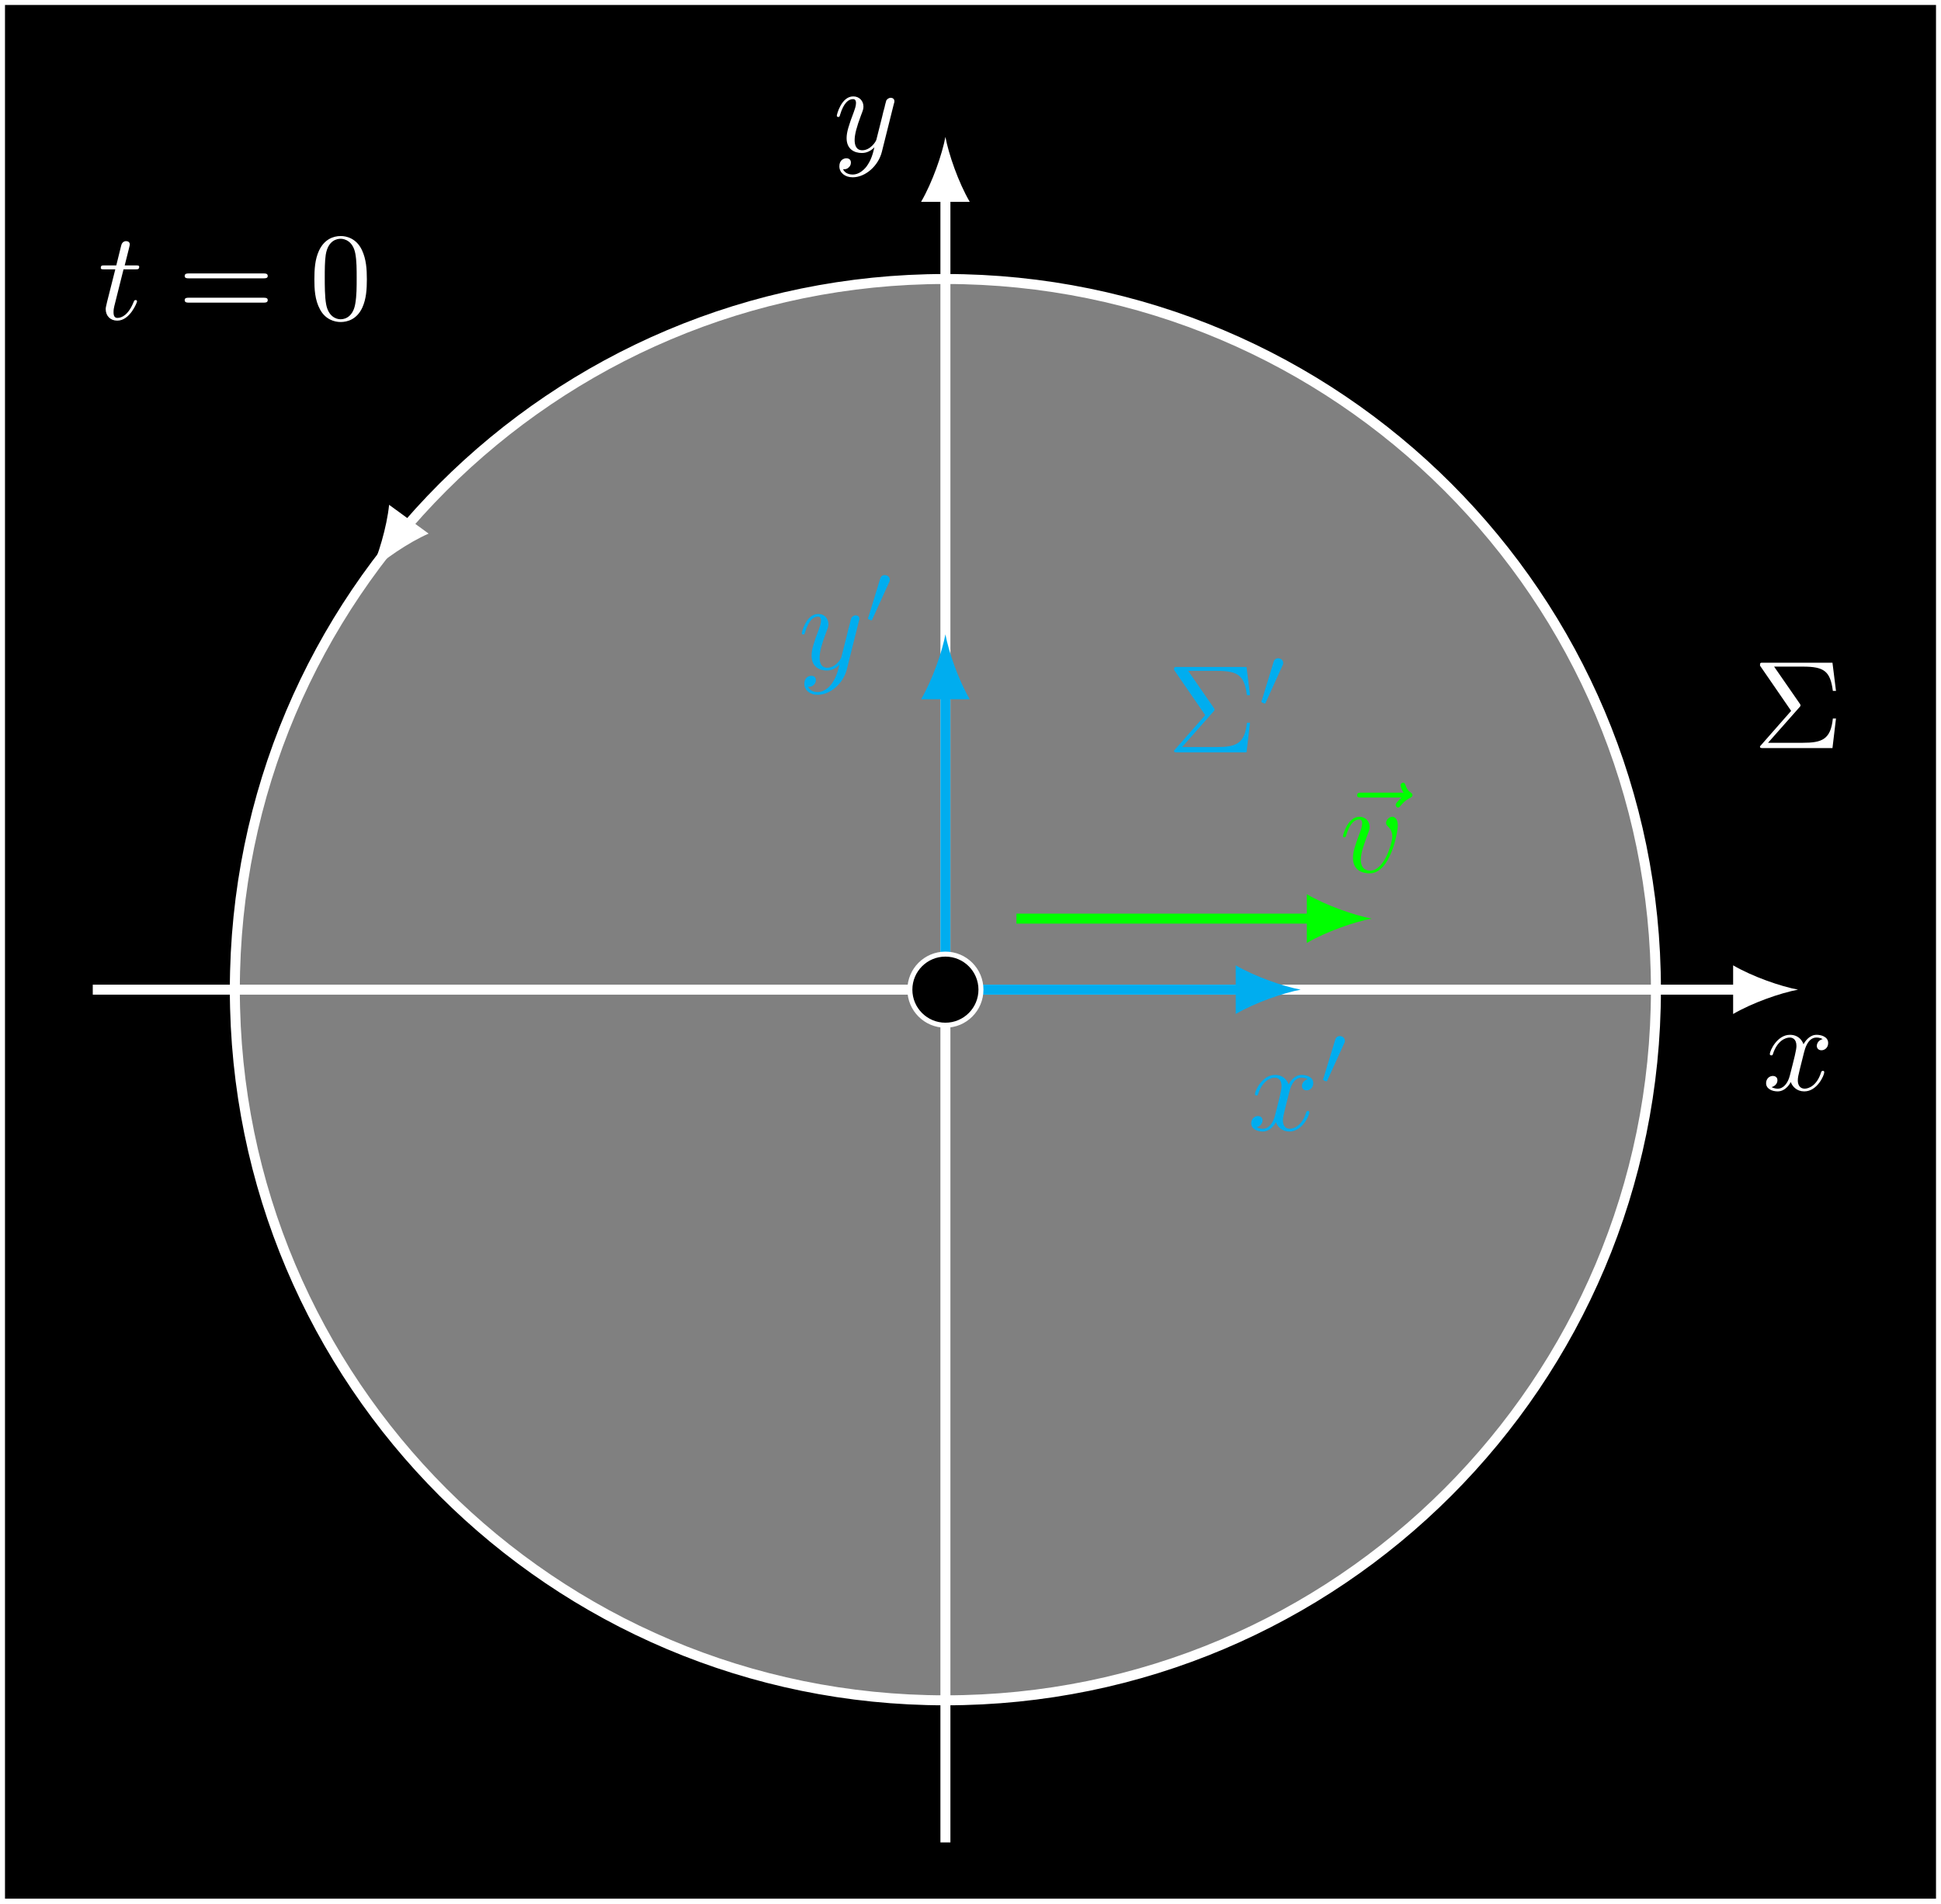
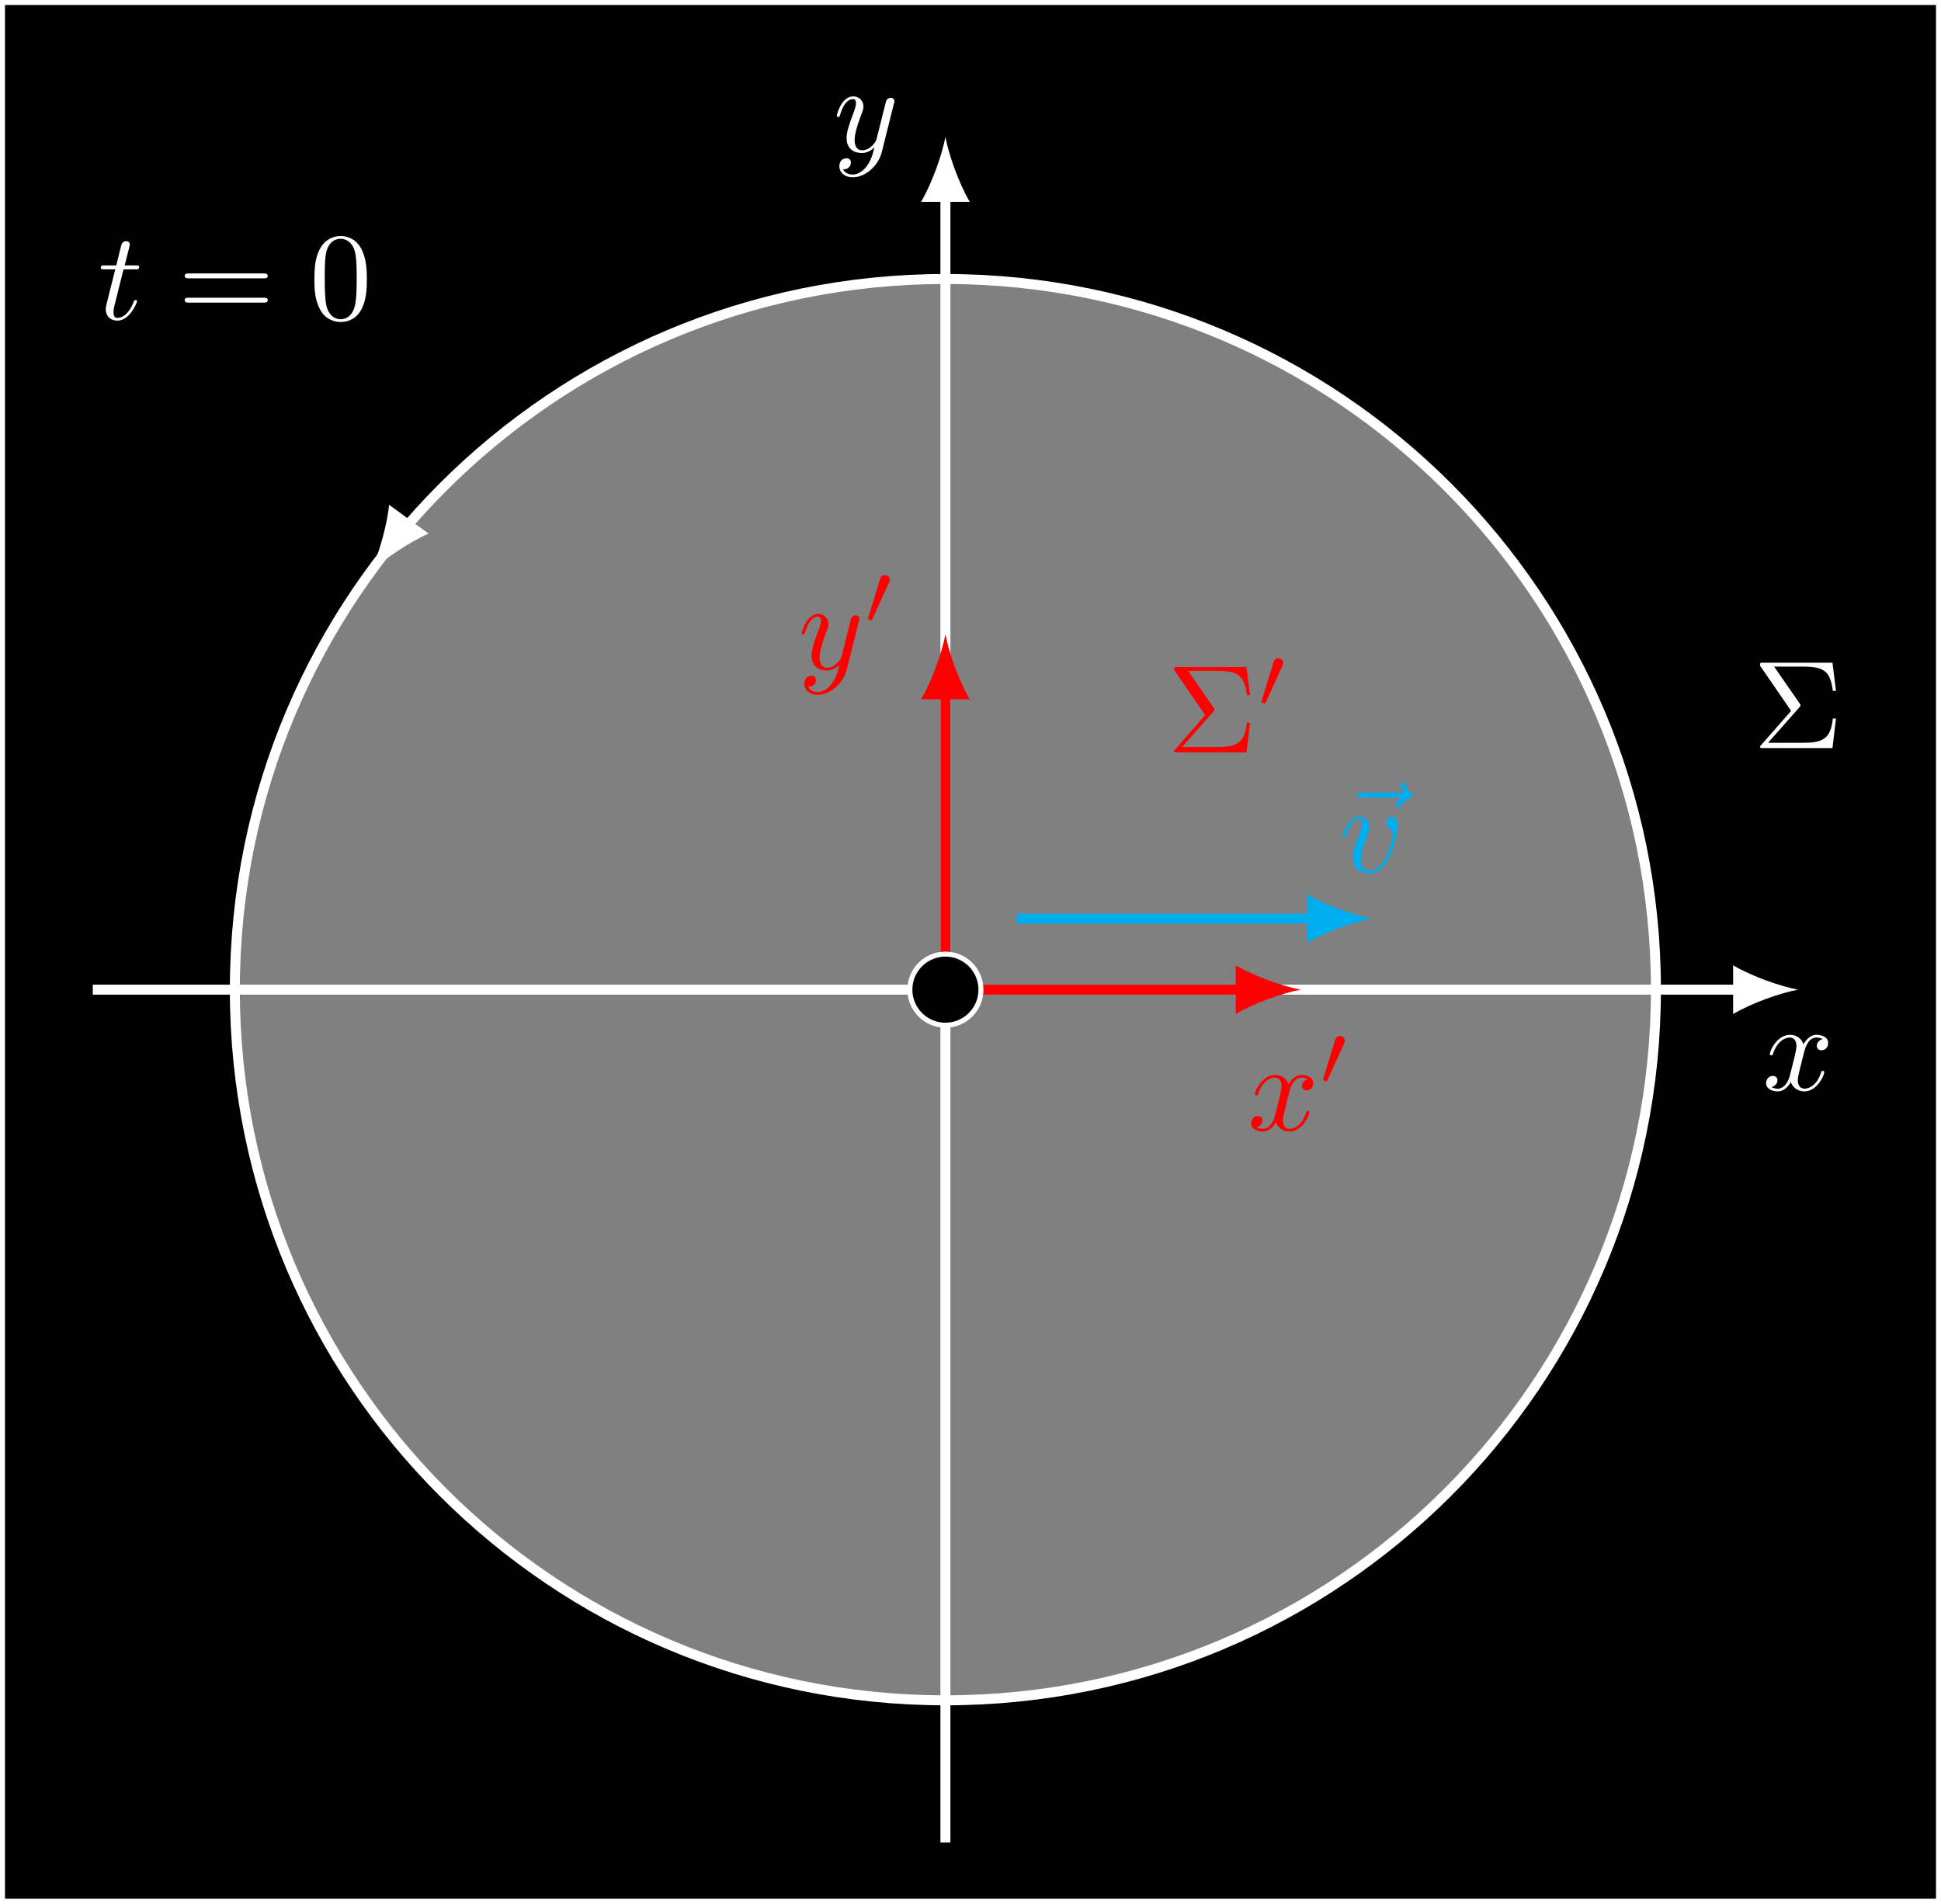
<svg xmlns="http://www.w3.org/2000/svg" xmlns:xlink="http://www.w3.org/1999/xlink" width="154.871pt" height="151.872pt" viewBox="0 0 154.871 151.872" version="1.1">
  <defs>
    <g>
      <symbol overflow="visible" id="glyph0-0">
        <path style="stroke:none;" d="" />
      </symbol>
      <symbol overflow="visible" id="glyph0-1">
        <path style="stroke:none;" d="M 2.047 -3.984 L 2.984 -3.984 C 3.188 -3.984 3.297 -3.984 3.297 -4.188 C 3.297 -4.297 3.188 -4.297 3.016 -4.297 L 2.141 -4.297 C 2.5 -5.719 2.547 -5.906 2.547 -5.969 C 2.547 -6.141 2.422 -6.234 2.25 -6.234 C 2.219 -6.234 1.938 -6.234 1.859 -5.875 L 1.469 -4.297 L 0.531 -4.297 C 0.328 -4.297 0.234 -4.297 0.234 -4.109 C 0.234 -3.984 0.312 -3.984 0.516 -3.984 L 1.391 -3.984 C 0.672 -1.156 0.625 -0.984 0.625 -0.812 C 0.625 -0.266 1 0.109 1.547 0.109 C 2.562 0.109 3.125 -1.344 3.125 -1.422 C 3.125 -1.531 3.047 -1.531 3.016 -1.531 C 2.922 -1.531 2.906 -1.5 2.859 -1.391 C 2.438 -0.344 1.906 -0.109 1.562 -0.109 C 1.359 -0.109 1.25 -0.234 1.25 -0.562 C 1.25 -0.812 1.281 -0.875 1.312 -1.047 Z M 2.047 -3.984 " />
      </symbol>
      <symbol overflow="visible" id="glyph0-2">
        <path style="stroke:none;" d="M 3.328 -3.016 C 3.391 -3.266 3.625 -4.188 4.312 -4.188 C 4.359 -4.188 4.609 -4.188 4.812 -4.062 C 4.531 -4 4.344 -3.766 4.344 -3.516 C 4.344 -3.359 4.453 -3.172 4.719 -3.172 C 4.938 -3.172 5.25 -3.344 5.25 -3.75 C 5.25 -4.266 4.672 -4.406 4.328 -4.406 C 3.75 -4.406 3.406 -3.875 3.281 -3.656 C 3.031 -4.312 2.5 -4.406 2.203 -4.406 C 1.172 -4.406 0.594 -3.125 0.594 -2.875 C 0.594 -2.766 0.703 -2.766 0.719 -2.766 C 0.797 -2.766 0.828 -2.797 0.844 -2.875 C 1.188 -3.938 1.844 -4.188 2.188 -4.188 C 2.375 -4.188 2.719 -4.094 2.719 -3.516 C 2.719 -3.203 2.547 -2.547 2.188 -1.141 C 2.031 -0.531 1.672 -0.109 1.234 -0.109 C 1.172 -0.109 0.953 -0.109 0.734 -0.234 C 0.984 -0.297 1.203 -0.5 1.203 -0.781 C 1.203 -1.047 0.984 -1.125 0.844 -1.125 C 0.531 -1.125 0.297 -0.875 0.297 -0.547 C 0.297 -0.094 0.781 0.109 1.219 0.109 C 1.891 0.109 2.25 -0.594 2.266 -0.641 C 2.391 -0.281 2.75 0.109 3.344 0.109 C 4.375 0.109 4.938 -1.172 4.938 -1.422 C 4.938 -1.531 4.859 -1.531 4.828 -1.531 C 4.734 -1.531 4.719 -1.484 4.688 -1.422 C 4.359 -0.344 3.688 -0.109 3.375 -0.109 C 2.984 -0.109 2.828 -0.422 2.828 -0.766 C 2.828 -0.984 2.875 -1.203 2.984 -1.641 Z M 3.328 -3.016 " />
      </symbol>
      <symbol overflow="visible" id="glyph0-3">
        <path style="stroke:none;" d="M 4.844 -3.797 C 4.891 -3.938 4.891 -3.953 4.891 -4.031 C 4.891 -4.203 4.75 -4.297 4.594 -4.297 C 4.5 -4.297 4.344 -4.234 4.25 -4.094 C 4.234 -4.031 4.141 -3.734 4.109 -3.547 C 4.031 -3.297 3.969 -3.016 3.906 -2.75 L 3.453 -0.953 C 3.422 -0.812 2.984 -0.109 2.328 -0.109 C 1.828 -0.109 1.719 -0.547 1.719 -0.922 C 1.719 -1.375 1.891 -2 2.219 -2.875 C 2.375 -3.281 2.422 -3.391 2.422 -3.594 C 2.422 -4.031 2.109 -4.406 1.609 -4.406 C 0.656 -4.406 0.297 -2.953 0.297 -2.875 C 0.297 -2.766 0.391 -2.766 0.406 -2.766 C 0.516 -2.766 0.516 -2.797 0.562 -2.953 C 0.844 -3.891 1.234 -4.188 1.578 -4.188 C 1.656 -4.188 1.828 -4.188 1.828 -3.875 C 1.828 -3.625 1.719 -3.359 1.656 -3.172 C 1.25 -2.109 1.078 -1.547 1.078 -1.078 C 1.078 -0.188 1.703 0.109 2.297 0.109 C 2.688 0.109 3.016 -0.062 3.297 -0.344 C 3.172 0.172 3.047 0.672 2.656 1.203 C 2.391 1.531 2.016 1.828 1.562 1.828 C 1.422 1.828 0.969 1.797 0.797 1.406 C 0.953 1.406 1.094 1.406 1.219 1.281 C 1.328 1.203 1.422 1.062 1.422 0.875 C 1.422 0.562 1.156 0.531 1.062 0.531 C 0.828 0.531 0.5 0.688 0.5 1.172 C 0.5 1.672 0.938 2.047 1.562 2.047 C 2.578 2.047 3.609 1.141 3.891 0.016 Z M 4.844 -3.797 " />
      </symbol>
      <symbol overflow="visible" id="glyph0-4">
        <path style="stroke:none;" d="M 5.359 -5.938 C 5.219 -5.797 4.891 -5.516 4.891 -5.344 C 4.891 -5.25 4.984 -5.141 5.078 -5.141 C 5.172 -5.141 5.219 -5.219 5.281 -5.281 C 5.391 -5.422 5.625 -5.703 6.062 -5.922 C 6.125 -5.969 6.234 -6.016 6.234 -6.125 C 6.234 -6.234 6.156 -6.281 6.094 -6.328 C 5.875 -6.484 5.766 -6.656 5.688 -6.891 C 5.656 -6.984 5.625 -7.125 5.484 -7.125 C 5.344 -7.125 5.281 -6.984 5.281 -6.906 C 5.281 -6.859 5.359 -6.547 5.516 -6.328 L 2.156 -6.328 C 2 -6.328 1.812 -6.328 1.812 -6.125 C 1.812 -5.938 2 -5.938 2.156 -5.938 Z M 5.359 -5.938 " />
      </symbol>
      <symbol overflow="visible" id="glyph0-5">
        <path style="stroke:none;" d="M 4.672 -3.703 C 4.672 -4.25 4.406 -4.406 4.234 -4.406 C 3.984 -4.406 3.734 -4.141 3.734 -3.922 C 3.734 -3.797 3.781 -3.734 3.891 -3.625 C 4.109 -3.422 4.234 -3.172 4.234 -2.812 C 4.234 -2.391 3.625 -0.109 2.469 -0.109 C 1.953 -0.109 1.719 -0.453 1.719 -0.984 C 1.719 -1.531 2 -2.266 2.297 -3.094 C 2.375 -3.266 2.422 -3.406 2.422 -3.594 C 2.422 -4.031 2.109 -4.406 1.609 -4.406 C 0.672 -4.406 0.297 -2.953 0.297 -2.875 C 0.297 -2.766 0.391 -2.766 0.406 -2.766 C 0.516 -2.766 0.516 -2.797 0.562 -2.953 C 0.859 -3.953 1.281 -4.188 1.578 -4.188 C 1.656 -4.188 1.828 -4.188 1.828 -3.875 C 1.828 -3.625 1.719 -3.344 1.656 -3.172 C 1.219 -2.016 1.094 -1.562 1.094 -1.125 C 1.094 -0.047 1.969 0.109 2.422 0.109 C 4.094 0.109 4.672 -3.188 4.672 -3.703 Z M 4.672 -3.703 " />
      </symbol>
      <symbol overflow="visible" id="glyph1-0">
        <path style="stroke:none;" d="" />
      </symbol>
      <symbol overflow="visible" id="glyph1-1">
        <path style="stroke:none;" d="M 6.844 -3.266 C 7 -3.266 7.188 -3.266 7.188 -3.453 C 7.188 -3.656 7 -3.656 6.859 -3.656 L 0.891 -3.656 C 0.75 -3.656 0.562 -3.656 0.562 -3.453 C 0.562 -3.266 0.75 -3.266 0.891 -3.266 Z M 6.859 -1.328 C 7 -1.328 7.188 -1.328 7.188 -1.531 C 7.188 -1.719 7 -1.719 6.844 -1.719 L 0.891 -1.719 C 0.75 -1.719 0.562 -1.719 0.562 -1.531 C 0.562 -1.328 0.75 -1.328 0.891 -1.328 Z M 6.859 -1.328 " />
      </symbol>
      <symbol overflow="visible" id="glyph1-2">
        <path style="stroke:none;" d="M 4.578 -3.188 C 4.578 -3.984 4.531 -4.781 4.188 -5.516 C 3.734 -6.484 2.906 -6.641 2.5 -6.641 C 1.891 -6.641 1.172 -6.375 0.75 -5.453 C 0.438 -4.766 0.391 -3.984 0.391 -3.188 C 0.391 -2.438 0.422 -1.547 0.844 -0.781 C 1.266 0.016 2 0.219 2.484 0.219 C 3.016 0.219 3.781 0.016 4.219 -0.938 C 4.531 -1.625 4.578 -2.406 4.578 -3.188 Z M 2.484 0 C 2.094 0 1.5 -0.25 1.328 -1.203 C 1.219 -1.797 1.219 -2.719 1.219 -3.312 C 1.219 -3.953 1.219 -4.609 1.297 -5.141 C 1.484 -6.328 2.234 -6.422 2.484 -6.422 C 2.812 -6.422 3.469 -6.234 3.656 -5.25 C 3.766 -4.688 3.766 -3.938 3.766 -3.312 C 3.766 -2.562 3.766 -1.891 3.656 -1.25 C 3.5 -0.297 2.938 0 2.484 0 Z M 2.484 0 " />
      </symbol>
      <symbol overflow="visible" id="glyph1-3">
        <path style="stroke:none;" d="M 3.703 -3.25 C 3.797 -3.344 3.797 -3.391 3.797 -3.406 C 3.797 -3.453 3.766 -3.516 3.734 -3.547 L 1.688 -6.5 L 3.984 -6.5 C 5.672 -6.5 6.172 -6.141 6.375 -4.562 L 6.625 -4.562 L 6.344 -6.812 L 0.812 -6.812 C 0.578 -6.812 0.562 -6.812 0.562 -6.578 L 3.047 -2.969 L 0.672 -0.266 C 0.562 -0.156 0.562 -0.141 0.562 -0.109 C 0.562 0 0.672 0 0.812 0 L 6.344 0 L 6.625 -2.359 L 6.375 -2.359 C 6.203 -0.688 5.516 -0.422 3.953 -0.422 L 1.203 -0.422 Z M 3.703 -3.25 " />
      </symbol>
      <symbol overflow="visible" id="glyph2-0">
        <path style="stroke:none;" d="" />
      </symbol>
      <symbol overflow="visible" id="glyph2-1">
        <path style="stroke:none;" d="M 2.016 -3.297 C 2.078 -3.406 2.078 -3.469 2.078 -3.516 C 2.078 -3.734 1.891 -3.891 1.672 -3.891 C 1.406 -3.891 1.328 -3.672 1.297 -3.562 L 0.375 -0.547 C 0.359 -0.531 0.328 -0.453 0.328 -0.438 C 0.328 -0.359 0.547 -0.281 0.609 -0.281 C 0.656 -0.281 0.656 -0.297 0.703 -0.406 Z M 2.016 -3.297 " />
      </symbol>
    </g>
    <clipPath id="clip1">
      <path d="M 0 0 L 154.871 0 L 154.871 151.871 L 0 151.871 Z M 0 0 " />
    </clipPath>
  </defs>
  <g id="surface1">
    <g clip-path="url(#clip1)" clip-rule="nonzero">
      <path style="fill-rule:nonzero;fill:rgb(0%,0%,0%);fill-opacity:1;stroke-width:0.399;stroke-linecap:butt;stroke-linejoin:miter;stroke:rgb(100%,100%,100%);stroke-opacity:1;stroke-miterlimit:10;" d="M -75.234 -72.719 L -75.234 78.754 L 79.239 78.754 L 79.239 -72.719 Z M -75.234 -72.719 " transform="matrix(1,0,0,-1,75.433,78.953)" />
    </g>
    <g style="fill:rgb(100%,100%,100%);fill-opacity:1;">
      <use xlink:href="#glyph0-1" x="7.809" y="25.471" />
    </g>
    <g style="fill:rgb(100%,100%,100%);fill-opacity:1;">
      <use xlink:href="#glyph1-1" x="14.174" y="25.471" />
    </g>
    <g style="fill:rgb(100%,100%,100%);fill-opacity:1;">
      <use xlink:href="#glyph1-2" x="24.693" y="25.471" />
    </g>
    <path style="fill-rule:nonzero;fill:rgb(50%,50%,50%);fill-opacity:1;stroke-width:0.797;stroke-linecap:butt;stroke-linejoin:miter;stroke:rgb(100%,100%,100%);stroke-opacity:1;stroke-miterlimit:10;" d="M 56.692 -0 C 56.692 31.312 31.313 56.695 0.001 56.695 C -31.312 56.695 -56.695 31.312 -56.695 -0 C -56.695 -31.313 -31.312 -56.695 0.001 -56.695 C 31.313 -56.695 56.692 -31.313 56.692 -0 Z M 56.692 -0 " transform="matrix(1,0,0,-1,75.433,78.953)" />
    <path style=" stroke:none;fill-rule:nonzero;fill:rgb(100%,100%,100%);fill-opacity:1;" d="M 29.562 45.625 C 30.59 44.66 32.547 43.297 34.199 42.57 L 31.047 40.273 C 30.863 42.07 30.168 44.352 29.562 45.625 " />
    <path style="fill:none;stroke-width:0.797;stroke-linecap:butt;stroke-linejoin:miter;stroke:rgb(100%,100%,100%);stroke-opacity:1;stroke-miterlimit:10;" d="M -68.031 -0 L 63.368 -0 " transform="matrix(1,0,0,-1,75.433,78.953)" />
    <path style=" stroke:none;fill-rule:nonzero;fill:rgb(100%,100%,100%);fill-opacity:1;" d="M 143.465 78.953 C 142.082 78.695 139.84 77.918 138.285 77.012 L 138.285 80.895 C 139.84 79.988 142.082 79.211 143.465 78.953 " />
    <g style="fill:rgb(100%,100%,100%);fill-opacity:1;">
      <use xlink:href="#glyph0-2" x="140.618" y="86.961" />
    </g>
    <path style="fill:none;stroke-width:0.797;stroke-linecap:butt;stroke-linejoin:miter;stroke:rgb(100%,100%,100%);stroke-opacity:1;stroke-miterlimit:10;" d="M 0.001 -68.031 L 0.001 63.371 " transform="matrix(1,0,0,-1,75.433,78.953)" />
    <path style=" stroke:none;fill-rule:nonzero;fill:rgb(100%,100%,100%);fill-opacity:1;" d="M 75.434 10.922 C 75.176 12.301 74.398 14.547 73.492 16.102 L 77.375 16.102 C 76.469 14.547 75.691 12.301 75.434 10.922 " />
    <g style="fill:rgb(100%,100%,100%);fill-opacity:1;">
      <use xlink:href="#glyph0-3" x="66.472" y="12.097" />
    </g>
-     <path style="fill:none;stroke-width:0.797;stroke-linecap:butt;stroke-linejoin:miter;stroke:rgb(0%,67.839%,93.729%);stroke-opacity:1;stroke-miterlimit:10;" d="M 0.001 -0 L 23.684 -0 " transform="matrix(1,0,0,-1,75.433,78.953)" />
-     <path style=" stroke:none;fill-rule:nonzero;fill:rgb(0%,67.839%,93.729%);fill-opacity:1;" d="M 103.781 78.953 C 102.398 78.695 100.152 77.918 98.598 77.012 L 98.598 80.895 C 100.152 79.988 102.398 79.211 103.781 78.953 " />
-     <g style="fill:rgb(0%,67.839%,93.729%);fill-opacity:1;">
+     <path style="fill:none;stroke-width:0.797;stroke-linecap:butt;stroke-linejoin:miter;stroke:rgb(100%,0%,0%);stroke-opacity:1;stroke-miterlimit:10;" d="M 0.001 -0 L 23.684 -0 " transform="matrix(1,0,0,-1,75.433,78.953)" />
+     <path style=" stroke:none;fill-rule:nonzero;fill:rgb(100%,0%,0%);fill-opacity:1;" d="M 103.781 78.953 C 102.398 78.695 100.152 77.918 98.598 77.012 L 98.598 80.895 C 100.152 79.988 102.398 79.211 103.781 78.953 " />
+     <g style="fill:rgb(100%,0%,0%);fill-opacity:1;">
      <use xlink:href="#glyph0-2" x="99.535" y="90.161" />
    </g>
-     <g style="fill:rgb(0%,67.839%,93.729%);fill-opacity:1;">
+     <g style="fill:rgb(100%,0%,0%);fill-opacity:1;">
      <use xlink:href="#glyph2-1" x="105.229" y="86.546" />
    </g>
-     <path style="fill:none;stroke-width:0.797;stroke-linecap:butt;stroke-linejoin:miter;stroke:rgb(0%,67.839%,93.729%);stroke-opacity:1;stroke-miterlimit:10;" d="M 0.001 -0 L 0.001 23.683 " transform="matrix(1,0,0,-1,75.433,78.953)" />
-     <path style=" stroke:none;fill-rule:nonzero;fill:rgb(0%,67.839%,93.729%);fill-opacity:1;" d="M 75.434 50.605 C 75.176 51.988 74.398 54.234 73.492 55.785 L 77.375 55.785 C 76.469 54.234 75.691 51.988 75.434 50.605 " />
-     <g style="fill:rgb(0%,67.839%,93.729%);fill-opacity:1;">
+     <path style="fill:none;stroke-width:0.797;stroke-linecap:butt;stroke-linejoin:miter;stroke:rgb(100%,0%,0%);stroke-opacity:1;stroke-miterlimit:10;" d="M 0.001 -0 L 0.001 23.683 " transform="matrix(1,0,0,-1,75.433,78.953)" />
+     <path style=" stroke:none;fill-rule:nonzero;fill:rgb(100%,0%,0%);fill-opacity:1;" d="M 75.434 50.605 C 75.176 51.988 74.398 54.234 73.492 55.785 L 77.375 55.785 C 76.469 54.234 75.691 51.988 75.434 50.605 " />
+     <g style="fill:rgb(100%,0%,0%);fill-opacity:1;">
      <use xlink:href="#glyph0-3" x="63.677" y="53.383" />
    </g>
-     <g style="fill:rgb(0%,67.839%,93.729%);fill-opacity:1;">
+     <g style="fill:rgb(100%,0%,0%);fill-opacity:1;">
      <use xlink:href="#glyph2-1" x="68.919" y="49.768" />
    </g>
    <path style="fill-rule:nonzero;fill:rgb(0%,0%,0%);fill-opacity:1;stroke-width:0.399;stroke-linecap:butt;stroke-linejoin:miter;stroke:rgb(100%,100%,100%);stroke-opacity:1;stroke-miterlimit:10;" d="M 2.837 -0 C 2.837 1.566 1.567 2.836 0.001 2.836 C -1.566 2.836 -2.835 1.566 -2.835 -0 C -2.835 -1.567 -1.566 -2.836 0.001 -2.836 C 1.567 -2.836 2.837 -1.567 2.837 -0 Z M 2.837 -0 " transform="matrix(1,0,0,-1,75.433,78.953)" />
-     <path style="fill:none;stroke-width:0.797;stroke-linecap:butt;stroke-linejoin:miter;stroke:rgb(0%,100%,0%);stroke-opacity:1;stroke-miterlimit:10;" d="M 5.669 5.668 L 29.352 5.668 " transform="matrix(1,0,0,-1,75.433,78.953)" />
-     <path style=" stroke:none;fill-rule:nonzero;fill:rgb(0%,100%,0%);fill-opacity:1;" d="M 109.449 73.285 C 108.066 73.023 105.824 72.246 104.27 71.34 L 104.27 75.227 C 105.824 74.32 108.066 73.543 109.449 73.285 " />
-     <g style="fill:rgb(0%,100%,0%);fill-opacity:1;">
+     <path style="fill:none;stroke-width:0.797;stroke-linecap:butt;stroke-linejoin:miter;stroke:rgb(0%,67.839%,93.729%);stroke-opacity:1;stroke-miterlimit:10;" d="M 5.669 5.668 L 29.352 5.668 " transform="matrix(1,0,0,-1,75.433,78.953)" />
+     <path style=" stroke:none;fill-rule:nonzero;fill:rgb(0%,67.839%,93.729%);fill-opacity:1;" d="M 109.449 73.285 C 108.066 73.023 105.824 72.246 104.27 71.34 L 104.27 75.227 C 105.824 74.32 108.066 73.543 109.449 73.285 " />
+     <g style="fill:rgb(0%,67.839%,93.729%);fill-opacity:1;">
      <use xlink:href="#glyph0-4" x="106.469" y="69.565" />
    </g>
-     <g style="fill:rgb(0%,100%,0%);fill-opacity:1;">
+     <g style="fill:rgb(0%,67.839%,93.729%);fill-opacity:1;">
      <use xlink:href="#glyph0-5" x="106.858" y="69.565" />
    </g>
    <g style="fill:rgb(100%,100%,100%);fill-opacity:1;">
      <use xlink:href="#glyph1-3" x="139.867" y="59.681" />
    </g>
-     <g style="fill:rgb(0%,67.839%,93.729%);fill-opacity:1;">
+     <g style="fill:rgb(100%,0%,0%);fill-opacity:1;">
      <use xlink:href="#glyph1-3" x="93.115" y="60.021" />
    </g>
-     <g style="fill:rgb(0%,67.839%,93.729%);fill-opacity:1;">
+     <g style="fill:rgb(100%,0%,0%);fill-opacity:1;">
      <use xlink:href="#glyph2-1" x="100.31" y="56.405" />
    </g>
  </g>
</svg>
